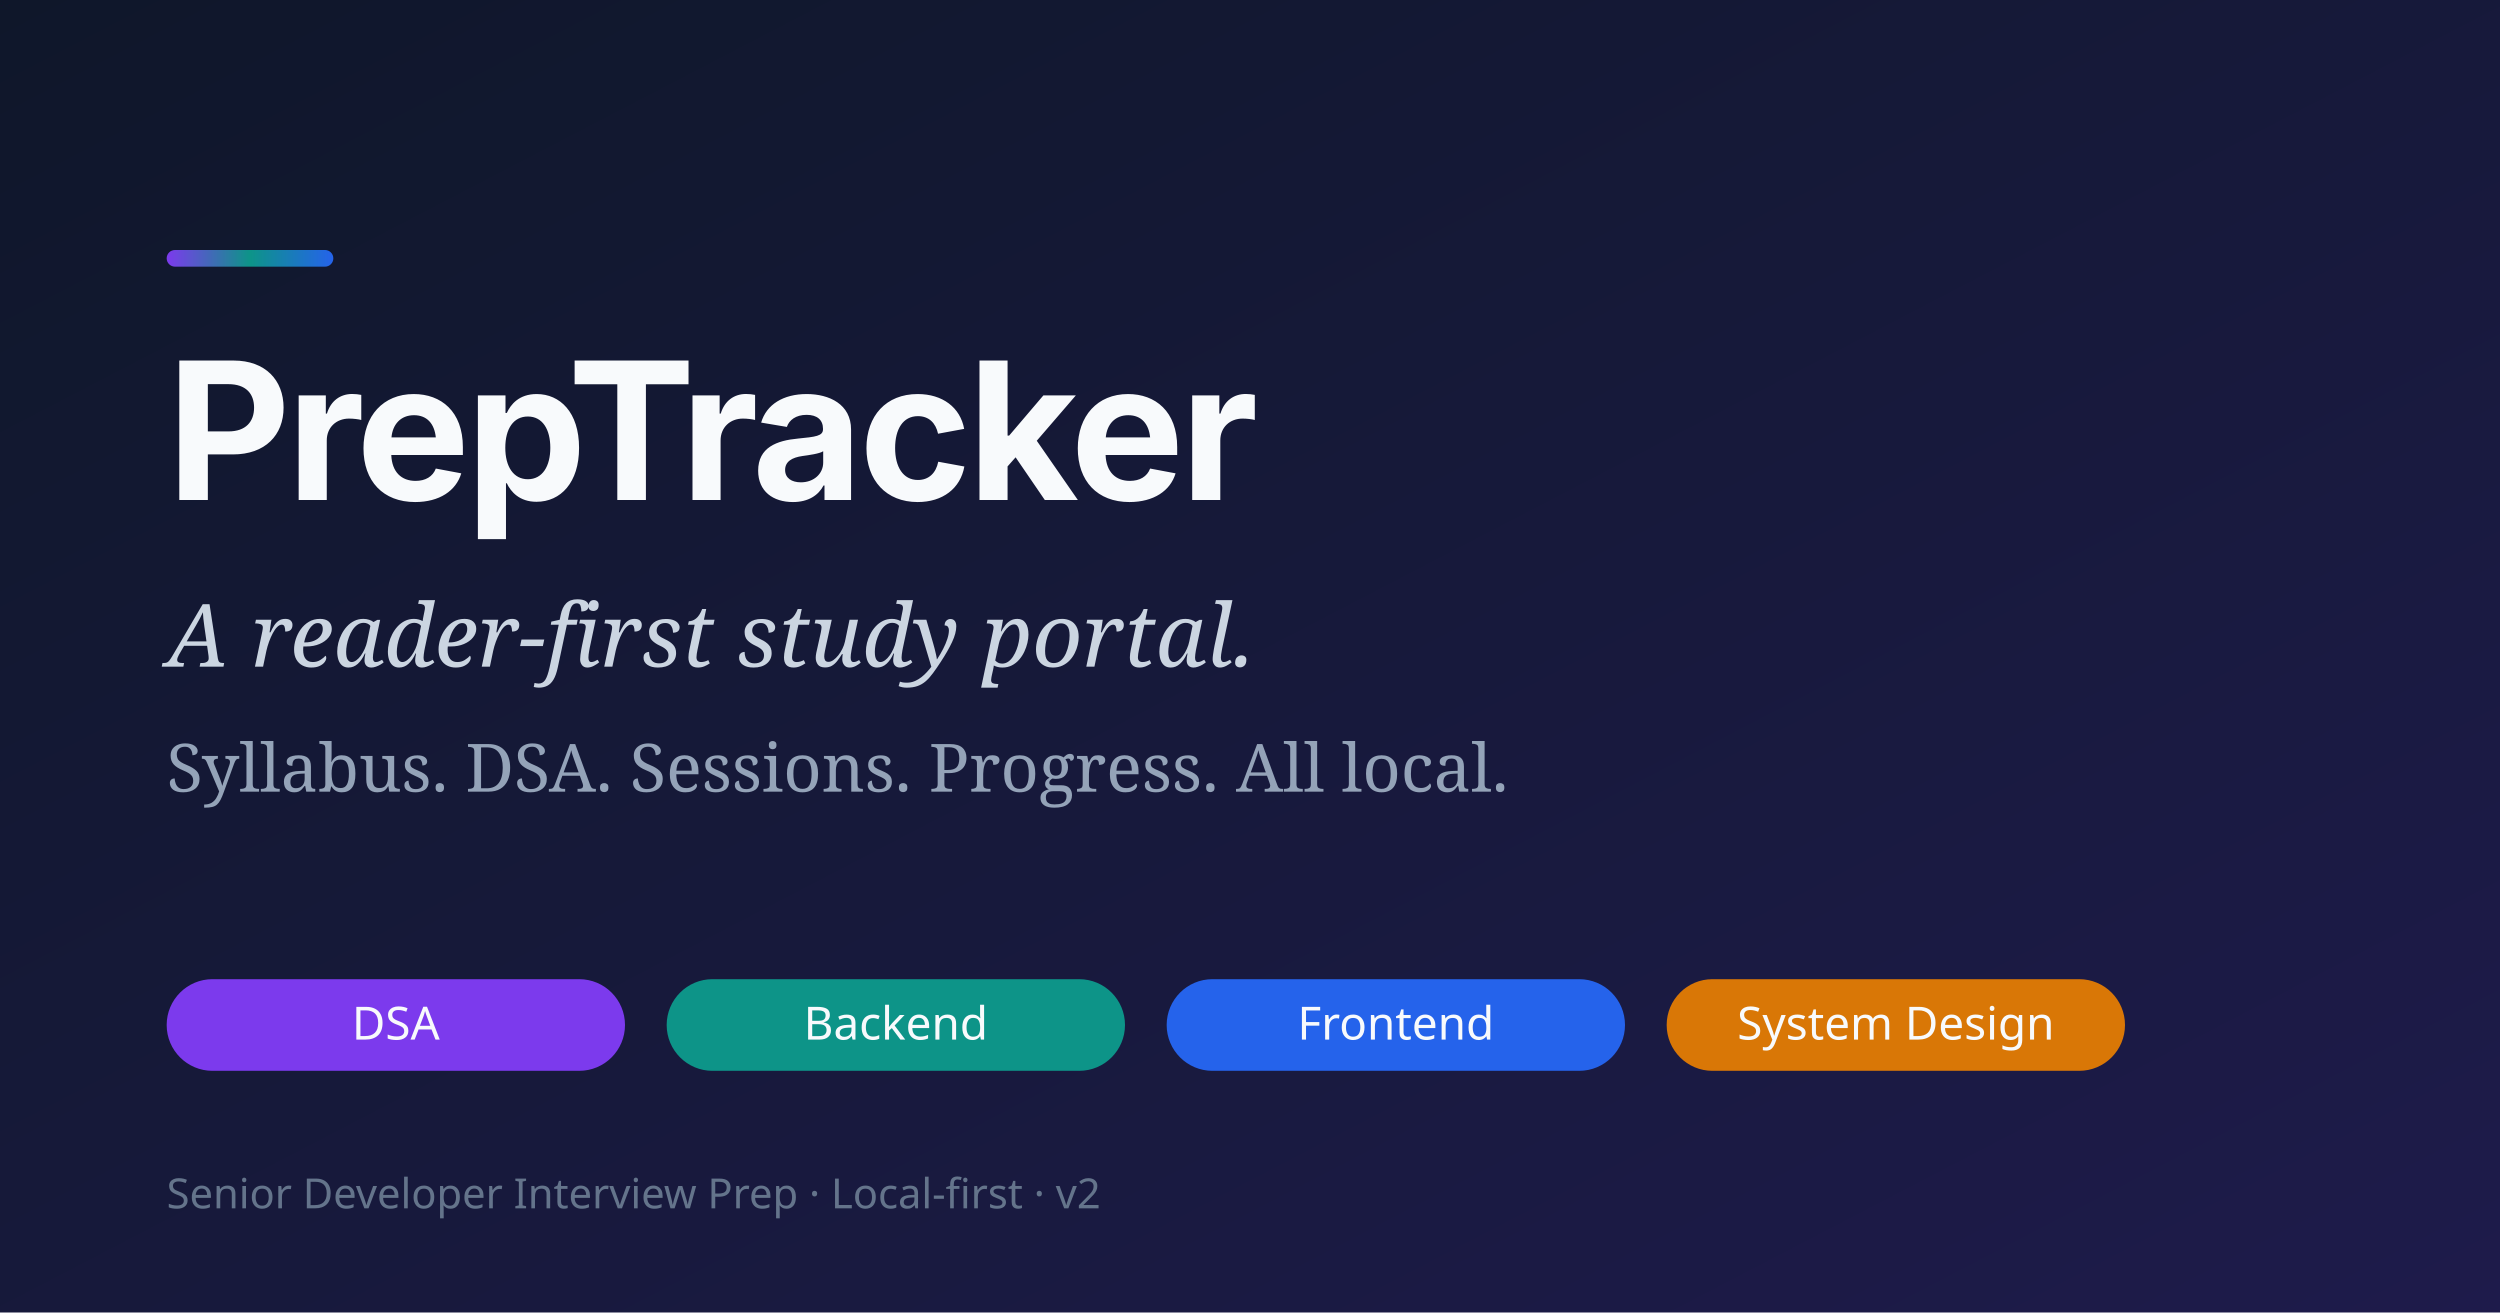
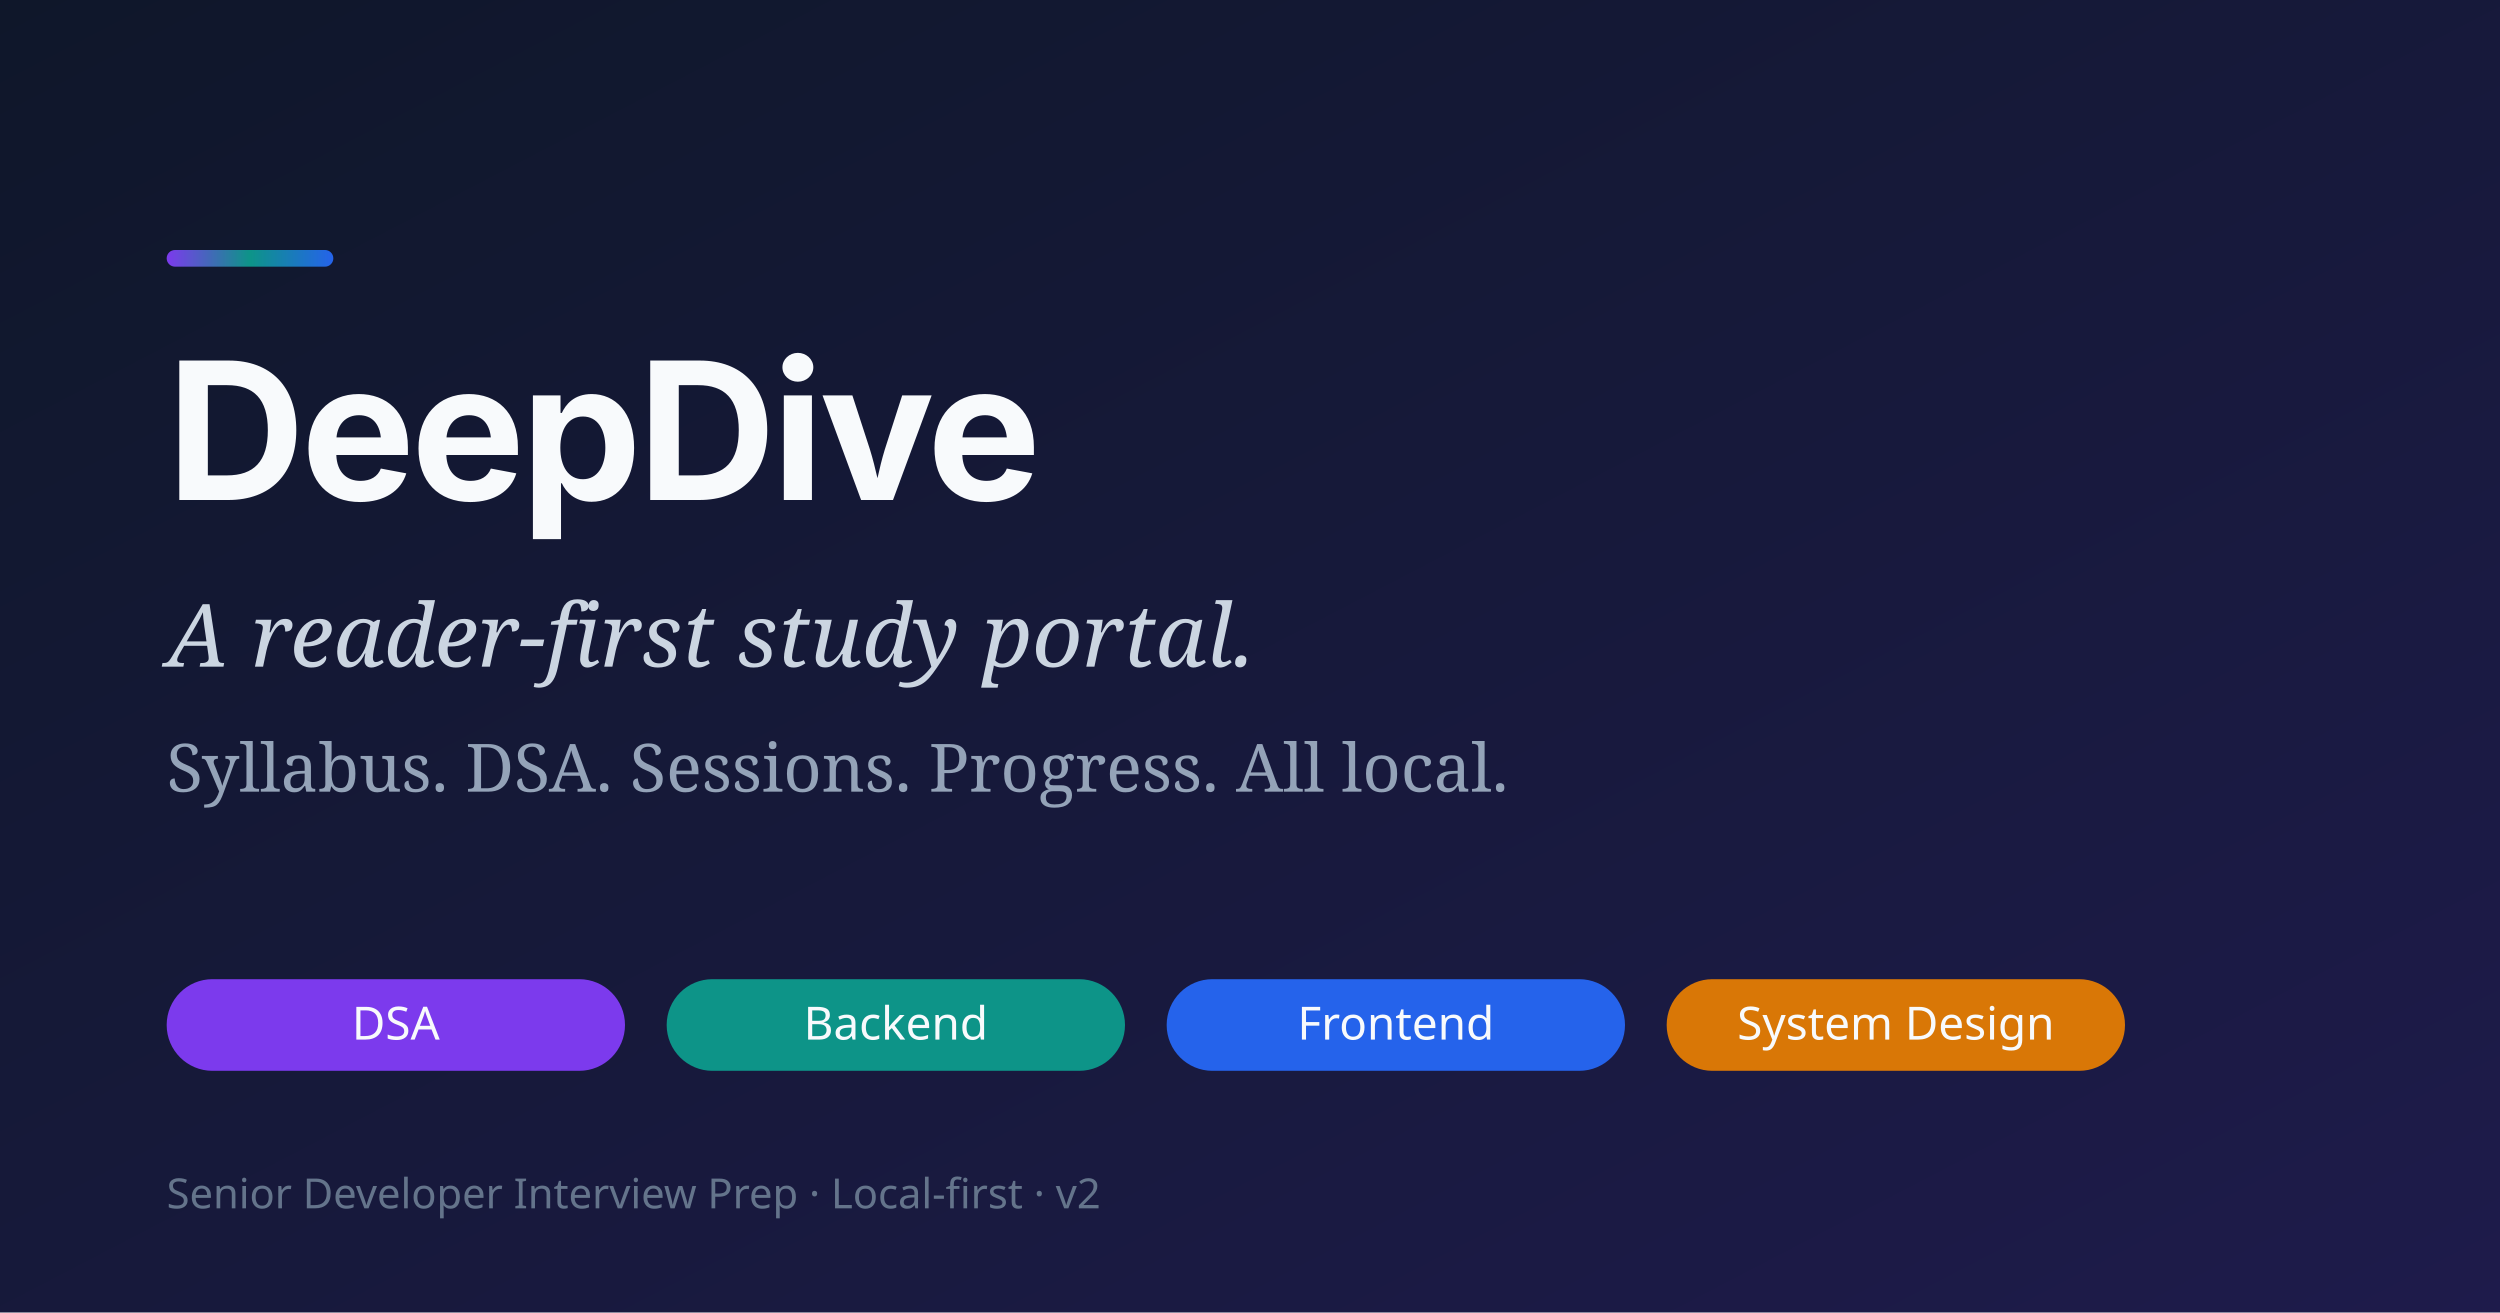
<svg xmlns="http://www.w3.org/2000/svg" width="1200" height="630" viewBox="0 0 1200 630">
  <defs>
    <linearGradient id="bg" x1="0" y1="0" x2="1" y2="1">
      <stop offset="0%" stop-color="#0F172A" />
      <stop offset="100%" stop-color="#1E1B4B" />
    </linearGradient>
    <linearGradient id="accent" x1="0" y1="0" x2="1" y2="0">
      <stop offset="0%" stop-color="#7C3AED" />
      <stop offset="50%" stop-color="#0D9488" />
      <stop offset="100%" stop-color="#2563EB" />
    </linearGradient>
  </defs>
  <rect width="1200" height="630" fill="url(#bg)" />
  <rect x="80" y="120" width="80" height="8" rx="4" fill="url(#accent)" />
-   <text x="80" y="240" font-family="ui-sans-serif, system-ui, -apple-system, Segoe UI, sans-serif" font-size="92" font-weight="700" fill="#F8FAFC" letter-spacing="-2">PrepTracker</text>
+   <text x="80" y="240" font-family="ui-sans-serif, system-ui, -apple-system, Segoe UI, sans-serif" font-size="92" font-weight="700" fill="#F8FAFC" letter-spacing="-2">DeepDive</text>
  <text x="80" y="320" font-family="ui-serif, Georgia, serif" font-size="42" font-style="italic" fill="#CBD5E1">A reader-first study portal.</text>
  <text x="80" y="380" font-family="ui-serif, Georgia, serif" font-size="32" fill="#94A3B8">Syllabus. DSA. Sessions. Progress. All local.</text>
  <g transform="translate(80,470)" font-family="ui-sans-serif, system-ui, sans-serif" font-size="22" font-weight="500">
    <rect x="0" y="0" width="220" height="44" rx="22" fill="#7C3AED" />
    <text x="110" y="29" text-anchor="middle" fill="#F8FAFC">DSA</text>
    <rect x="240" y="0" width="220" height="44" rx="22" fill="#0D9488" />
    <text x="350" y="29" text-anchor="middle" fill="#F8FAFC">Backend</text>
    <rect x="480" y="0" width="220" height="44" rx="22" fill="#2563EB" />
    <text x="590" y="29" text-anchor="middle" fill="#F8FAFC">Frontend</text>
    <rect x="720" y="0" width="220" height="44" rx="22" fill="#D97706" />
    <text x="830" y="29" text-anchor="middle" fill="#F8FAFC">System Design</text>
  </g>
  <text x="80" y="580" font-family="ui-sans-serif, system-ui, sans-serif" font-size="20" fill="#64748B">Senior Developer Interview Prep · Local-first · v2</text>
</svg>
